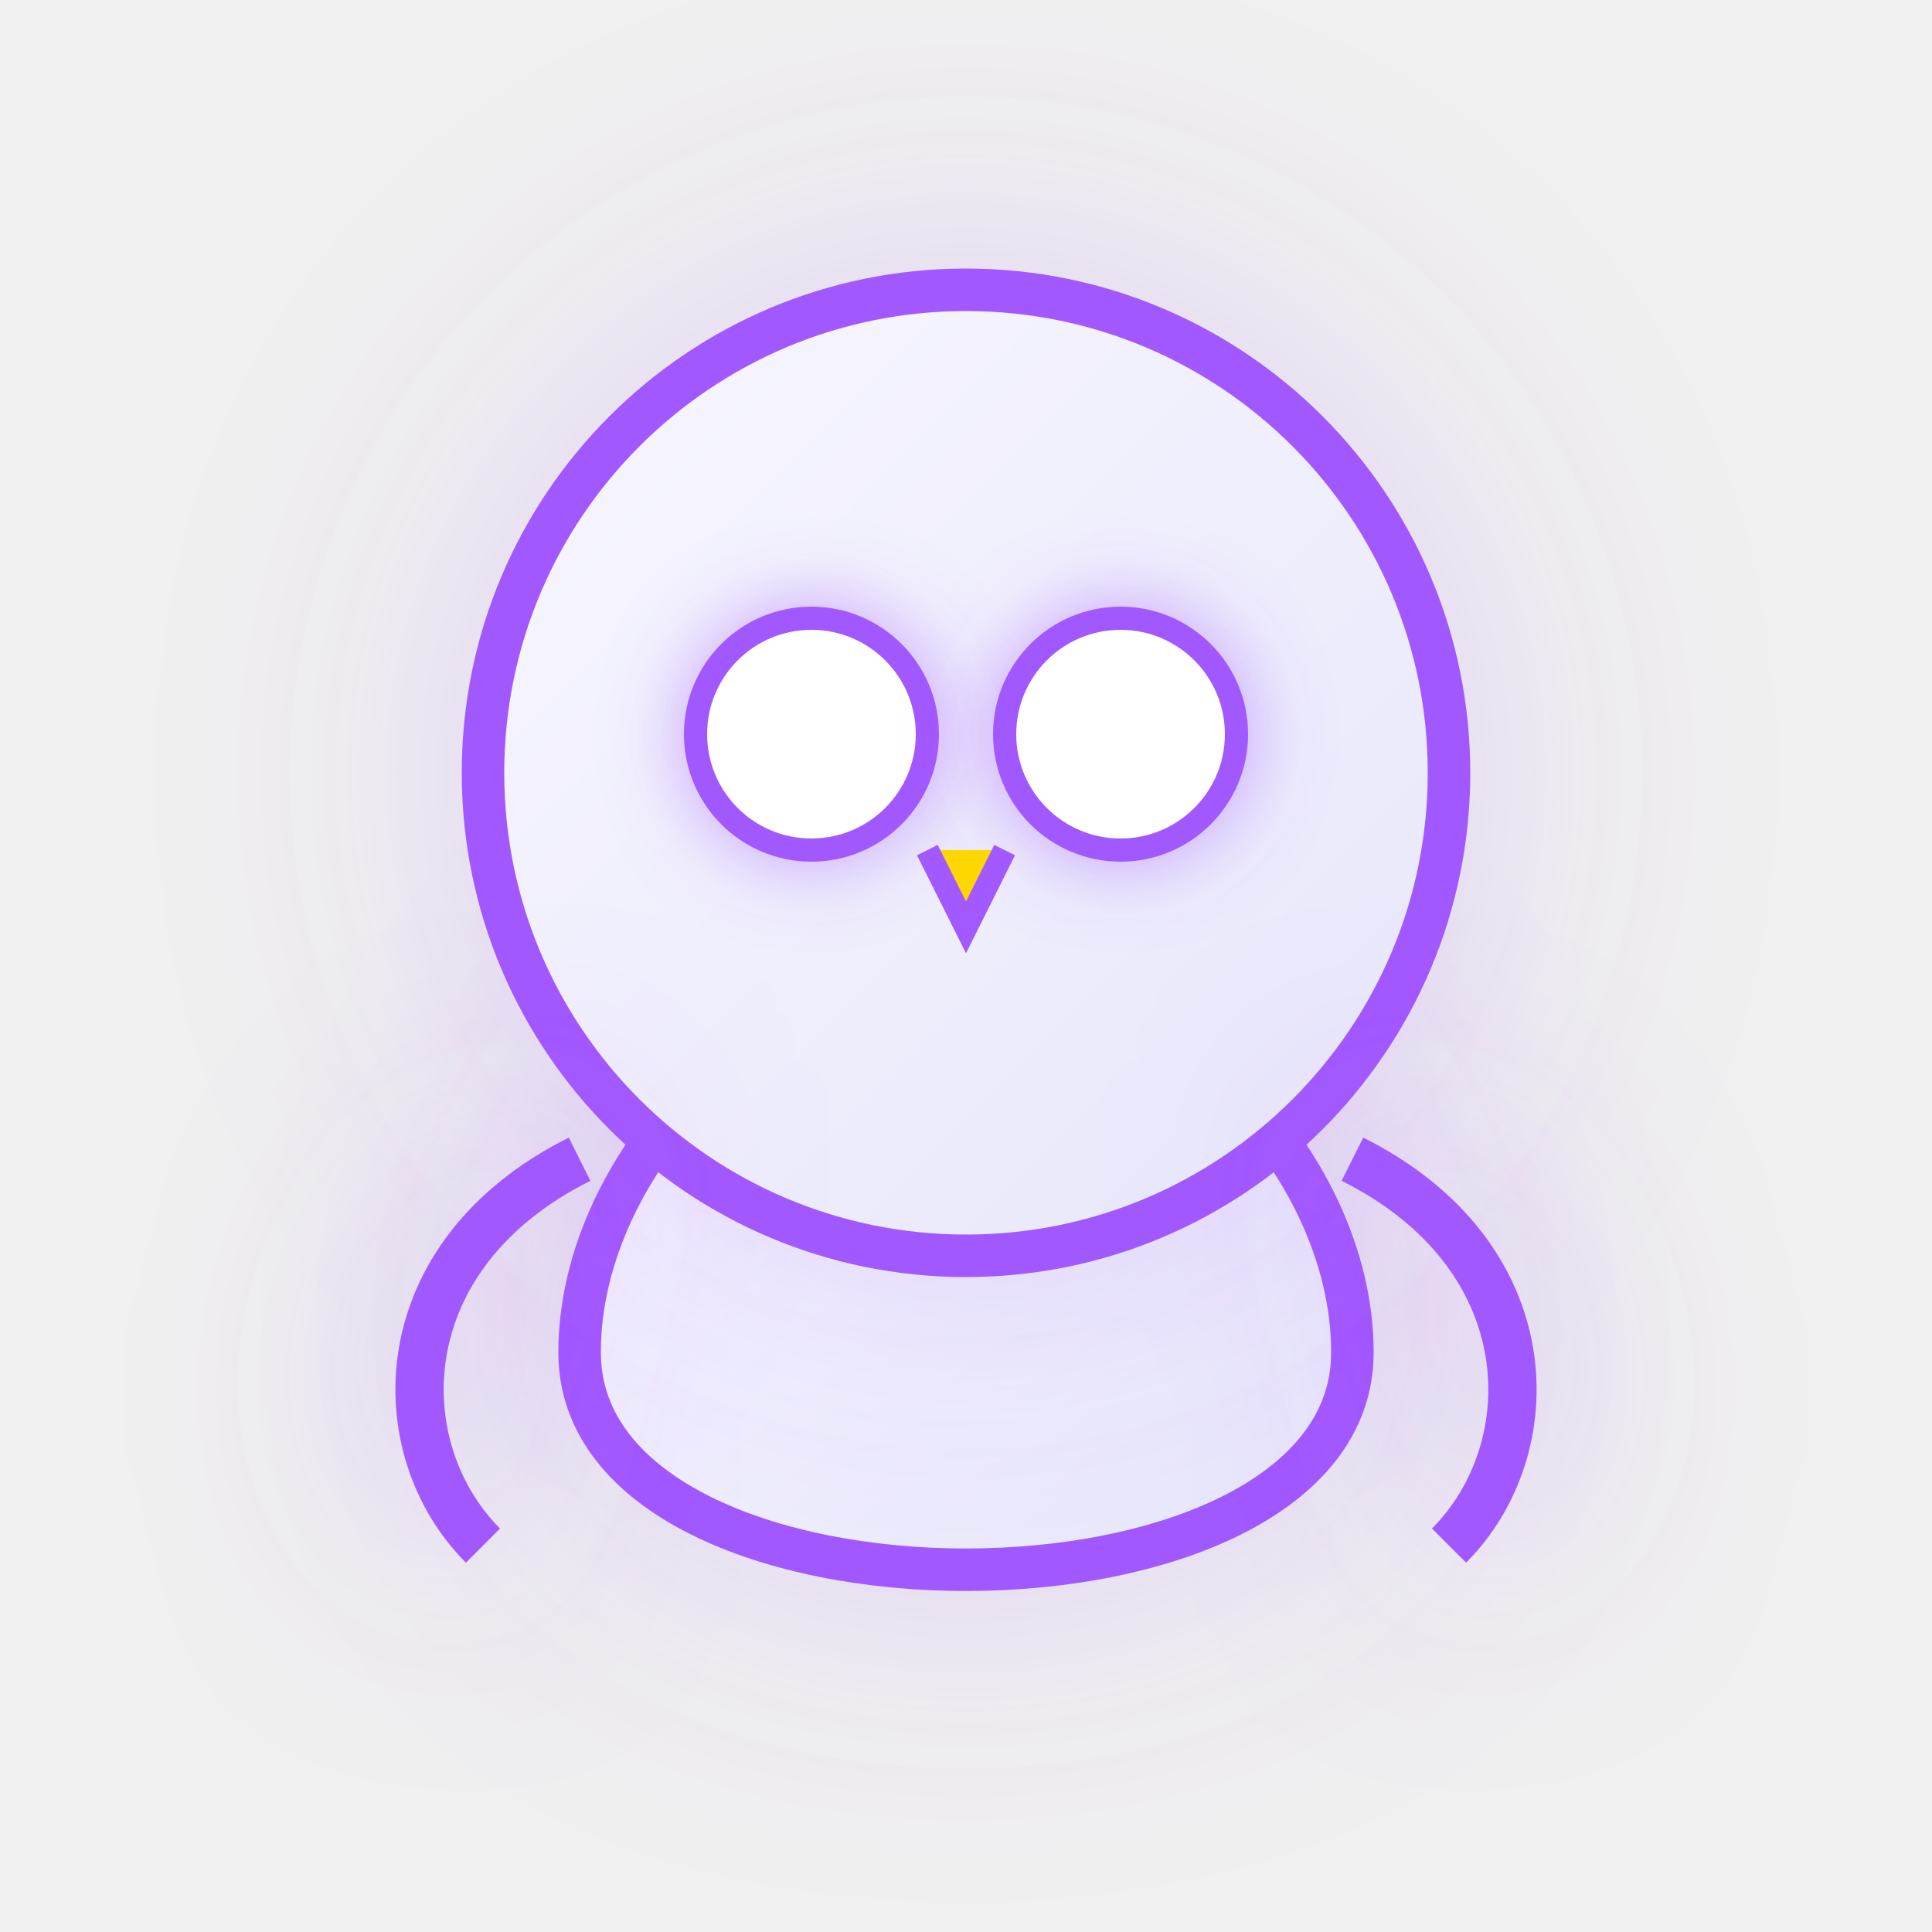
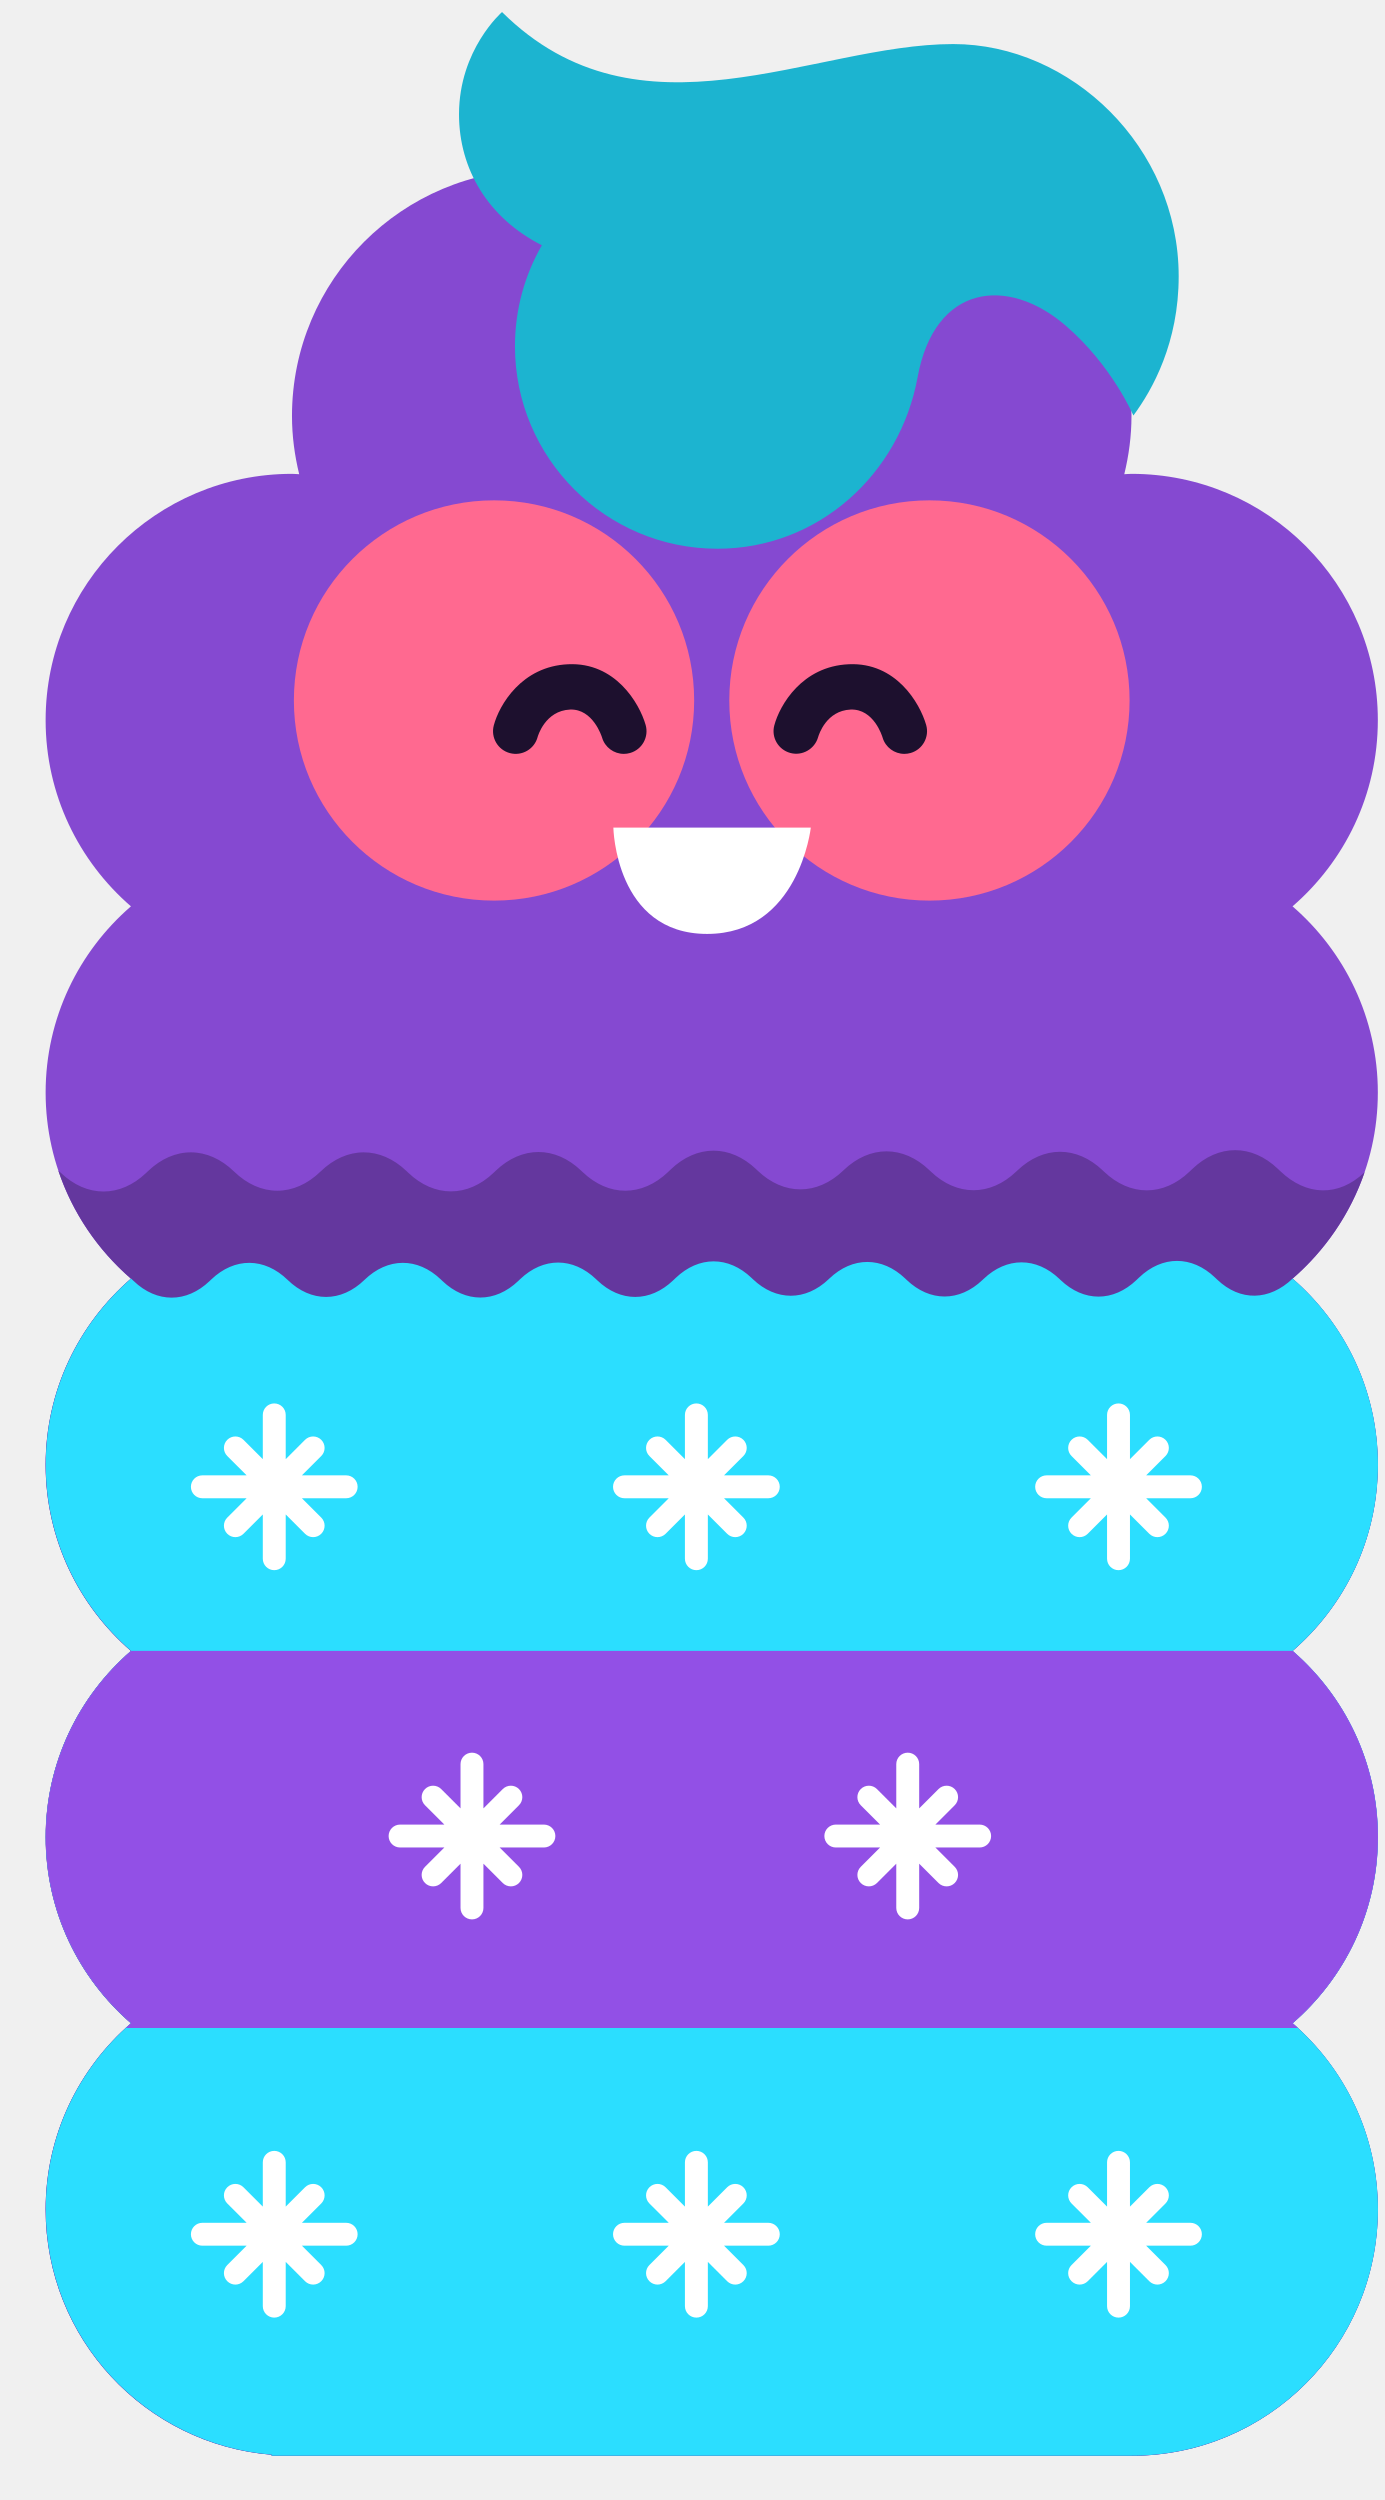
- <svg xmlns="http://www.w3.org/2000/svg" width="100" height="100" viewBox="0 0 100 100">
-   <style>
-     .body {
-       fill: url(#premiumGradient);
-       stroke: #a259ff;
-       stroke-width: 2.2;
-       filter: drop-shadow(0 0 8px #a259ff33);
-     }
-     .neon {
-       stroke: #a259ff;
-       stroke-width: 2.5;
-       fill: none;
-       filter: drop-shadow(0 0 6px #a259ff88);
-       animation: pulse 2s infinite, shimmer 4s infinite;
-     }
-     .eyes {
-       fill: #fff;
-       stroke: #a259ff;
-       stroke-width: 1.2;
-       filter: drop-shadow(0 0 2px #a259ff88);
-       animation: glow 3s infinite;
-     }
-     .beak {
-       fill: #ffd700;
-       stroke: #a259ff;
-       stroke-width: 1.2;
-     }
-     @keyframes pulse {
-       0% { filter: drop-shadow(0 0 2px #a259ff); }
-       50% { filter: drop-shadow(0 0 12px #a259ff); }
-       100% { filter: drop-shadow(0 0 2px #a259ff); }
-     }
-     @keyframes shimmer {
-       0% { stroke-opacity: 1; }
-       50% { stroke-opacity: 0.7; }
-       100% { stroke-opacity: 1; }
-     }
-     @keyframes glow {
-       0% { fill: #fff; }
-       50% { fill: #e6e6fa; }
-       100% { fill: #fff; }
-     }
-   </style>
-   <defs>
-     <linearGradient id="premiumGradient" x1="0%" y1="0%" x2="100%" y2="100%">
-       <stop offset="0%" style="stop-color:#f8f7ff;stop-opacity:1" />
-       <stop offset="100%" style="stop-color:#e6e6fa;stop-opacity:1" />
-     </linearGradient>
-   </defs>
-   <path d="M30 70 C30 85, 70 85, 70 70 C70 60, 60 50, 50 50 C40 50, 30 60, 30 70" class="body" />
-   <circle cx="50" cy="40" r="25" class="body" />
-   <circle cx="42" cy="38" r="6" class="eyes" />
-   <circle cx="58" cy="38" r="6" class="eyes" />
-   <circle cx="40" cy="36" r="2" fill="#ffffff" />
-   <circle cx="56" cy="36" r="2" fill="#ffffff" />
-   <path d="M48 44 L50 48 L52 44" class="beak" />
-   <path d="M30 60 C20 65, 20 75, 25 80" class="neon" />
-   <path d="M70 60 C80 65, 80 75, 75 80" class="neon" />
+ <svg xmlns="http://www.w3.org/2000/svg" viewBox="89.433 98.438 122.134 220.5" fill="none" overflow="visible" width="122.134px" height="220.5px">
+   <g id="Master/Worms/Poh">
+     <g id="Body/Poh" transform="translate(92.457 113.4) scale(1 1)">
+       <g id="Body/Poh/Purple">
+         <g id="Group 11">
+           <g id="Group 3">
+             <path id="Fill 1" fill-rule="evenodd" clip-rule="evenodd" d="M118.501 81.397C118.501 74.833 115.578 68.962 110.977 64.978C115.578 60.994 118.501 55.123 118.501 48.559C118.501 36.559 108.773 26.831 96.773 26.831C96.559 26.831 96.351 26.856 96.138 26.863C96.537 25.214 96.773 23.501 96.773 21.729C96.773 9.728 87.045 0 75.045 0C69.079 0 63.678 2.408 59.751 6.3C55.824 2.408 50.423 0 44.457 0C32.457 0 22.729 9.728 22.729 21.729C22.729 23.501 22.964 25.214 23.364 26.863C23.151 26.856 22.943 26.831 22.729 26.831C10.729 26.831 1 36.559 1 48.559C1 55.123 3.924 60.994 8.524 64.978C3.924 68.962 1 74.833 1 81.397C1 87.961 3.924 93.832 8.524 97.816C3.924 101.8 1 107.671 1 114.235C1 120.799 3.924 126.669 8.524 130.653C3.924 134.638 1 140.508 1 147.072C1 153.637 3.924 159.507 8.524 163.492C3.924 167.476 1 173.346 1 179.91C1 191.305 9.776 200.634 20.936 201.548L20.934 201.639H96.773C108.773 201.639 118.501 191.91 118.501 179.91C118.501 173.346 115.578 167.476 110.977 163.492C115.578 159.507 118.501 153.637 118.501 147.072C118.501 140.508 115.578 134.638 110.977 130.653C115.578 126.669 118.501 120.799 118.501 114.235C118.501 107.671 115.578 101.8 110.977 97.816C115.578 93.832 118.501 87.961 118.501 81.397" fill="#8549d1" />
+           </g>
+           <g id="Group 6">
+             <path id="Fill 4" fill-rule="evenodd" clip-rule="evenodd" d="M2.119 88.282L2.337 88.479C4.639 90.679 7.574 90.679 9.876 88.479L10.037 88.325C12.354 86.11 15.313 86.126 17.62 88.367C19.943 90.623 22.924 90.623 25.247 88.367C27.554 86.126 30.512 86.11 32.83 88.324L32.98 88.469C35.282 90.668 38.218 90.668 40.519 88.469L40.701 88.295C43.003 86.095 45.938 86.095 48.24 88.295L48.359 88.409C50.661 90.609 53.597 90.609 55.898 88.409L56.142 88.176C58.444 85.976 61.379 85.976 63.682 88.176L63.801 88.29C66.102 90.49 69.037 90.49 71.34 88.29L71.396 88.236C73.698 86.036 76.634 86.036 78.935 88.236L79.072 88.366C81.374 90.566 84.309 90.566 86.611 88.366L86.707 88.276C89.009 86.076 91.943 86.076 94.245 88.276L94.351 88.377C96.654 90.577 99.589 90.577 101.89 88.377L102.148 88.132C104.45 85.932 107.385 85.932 109.686 88.132L109.896 88.332C112.198 90.532 115.032 90.626 117.334 88.427C116.073 92.099 113.852 95.326 110.976 97.816C115.578 101.8 118.501 107.671 118.501 114.235C118.501 120.8 115.578 126.67 110.976 130.654C115.578 134.638 118.501 140.509 118.501 147.073C118.501 153.637 115.578 159.507 110.976 163.492C115.578 167.476 118.501 173.346 118.501 179.91C118.501 191.91 108.773 201.639 96.773 201.639H20.933L20.935 201.549C9.776 200.635 1 191.305 1 179.91C1 173.346 3.924 167.476 8.524 163.492C3.924 159.507 1 153.637 1 147.073C1 140.509 3.924 134.638 8.524 130.654C3.924 126.67 1 120.8 1 114.235C1 107.671 3.924 101.8 8.524 97.816C5.611 95.293 3.37 92.014 2.119 88.282" fill="#64379e" />
+           </g>
+           <path id="Fill 7" fill-rule="evenodd" clip-rule="evenodd" d="M58.201 46.82C58.201 56.569 50.298 64.472 40.549 64.472C30.8 64.472 22.896 56.569 22.896 46.82C22.896 37.07 30.8 29.168 40.549 29.168C50.298 29.168 58.201 37.07 58.201 46.82" fill="#ff6990" />
+           <path id="Fill 9" fill-rule="evenodd" clip-rule="evenodd" d="M96.605 46.82C96.605 56.569 88.702 64.472 78.953 64.472C69.203 64.472 61.299 56.569 61.299 46.82C61.299 37.07 69.203 29.168 78.953 29.168C88.702 29.168 96.605 37.07 96.605 46.82" fill="#ff6990" />
+         </g>
+       </g>
+     </g>
+     <g id="Eyes/Poh" transform="translate(131.918 153.017) scale(1 1)">
+       <g id="Eyes/Poh/Happy">
+         <g id="Group 7">
+           <g id="Group 3">
+             <path id="Fill 1" fill-rule="evenodd" clip-rule="evenodd" d="M37.278 11.913C36.41 11.913 35.61 11.343 35.357 10.467C35.33 10.376 34.595 7.931 32.544 8.004C30.406 8.095 29.739 10.203 29.671 10.443C29.368 11.497 28.264 12.121 27.214 11.83C26.156 11.538 25.528 10.461 25.808 9.401C26.282 7.612 28.262 4.182 32.374 4.008C36.538 3.815 38.645 7.432 39.201 9.358C39.507 10.42 38.894 11.528 37.833 11.834C37.648 11.888 37.462 11.913 37.278 11.913" fill="#1d102e" />
+           </g>
+           <g id="Group 6">
+             <path id="Fill 4" fill-rule="evenodd" clip-rule="evenodd" d="M12.536 11.913C11.668 11.913 10.868 11.343 10.615 10.467C10.587 10.376 9.812 7.931 7.802 8.004C5.574 8.098 4.94 10.4 4.934 10.423C4.653 11.491 3.557 12.129 2.49 11.846C1.422 11.564 0.785 10.47 1.067 9.402C1.54 7.612 3.52 4.182 7.632 4.008C11.781 3.815 13.903 7.432 14.459 9.358C14.765 10.42 14.152 11.528 13.091 11.834C12.906 11.888 12.72 11.913 12.536 11.913" fill="#1d102e" />
+           </g>
+         </g>
+       </g>
+     </g>
+     <g id="Mouth/Poh" transform="translate(131.904 166.433) scale(0.9756098 1)">
+       <g id="Mouth/Poh/Smiling">
+         <g id="Group 3">
+           <path id="Fill 1" fill-rule="evenodd" clip-rule="evenodd" d="M11.918 5H29.769C29.769 5 28.698 14.377 20.392 14.377C12.086 14.377 11.918 5 11.918 5" fill="#ffffff" />
+         </g>
+       </g>
+     </g>
+     <g id="Hair/Poh" transform="translate(80.918 60.5) scale(1 1)">
+       <g id="Hair/Poh/Blue Puff">
+         <g id="Group 3">
+           <path id="Fill 1" fill-rule="evenodd" clip-rule="evenodd" d="M49 48.022C49 42.304 52.794 39.001 52.794 39.001C64.94 51.038 80.228 41.824 92.586 41.824C102.95 41.824 112.475 50.867 112.475 62.314C112.475 68.141 110.192 72.277 108.478 74.589C108.478 74.589 106.599 70.168 102.486 66.639C97.378 62.255 90.944 62.999 89.445 71.217C87.893 79.728 80.718 86.336 71.796 86.336C61.932 86.336 53.935 78.339 53.935 68.474C53.935 65.232 54.799 62.191 56.309 59.57C51.547 57.158 48.999 52.832 49 48.022" fill="#1cb4d0" />
+         </g>
+       </g>
+     </g>
+     <g id="Clothes/Poh" transform="translate(92.918 199) scale(1 1)">
+       <g id="Clothes/Poh/Snow Crystals">
+         <g id="Group 23">
+           <g id="Group 3">
+             <path id="Fill 1" fill-rule="evenodd" clip-rule="evenodd" d="M8.074 12.208L8.305 12.424C10.351 14.379 12.959 14.379 15.004 12.424L15.147 12.288C17.207 10.319 19.835 10.334 21.885 12.325C23.948 14.329 26.596 14.329 28.66 12.325C30.71 10.334 33.338 10.319 35.397 12.287L35.531 12.415C37.576 14.37 40.183 14.37 42.229 12.415L42.39 12.261C44.435 10.307 47.043 10.307 49.088 12.261L49.194 12.362C51.239 14.317 53.846 14.317 55.892 12.362L56.109 12.155C58.154 10.201 60.762 10.201 62.806 12.155L62.913 12.257C64.958 14.211 67.565 14.211 69.61 12.257L69.661 12.208C71.707 10.254 74.314 10.254 76.359 12.208L76.481 12.324C78.526 14.279 81.134 14.279 83.178 12.324L83.263 12.244C85.308 10.289 87.916 10.289 89.962 12.244L90.055 12.334C92.1 14.288 94.709 14.288 96.754 12.334L96.982 12.116C99.027 10.161 101.635 10.161 103.679 12.116L103.866 12.293C105.911 14.248 108.481 14.163 110.526 12.208C115.128 16.192 118.051 22.063 118.051 28.627C118.051 35.191 115.128 41.062 110.526 45.046C115.128 49.03 118.051 54.9 118.051 61.465C118.051 68.029 115.128 73.899 110.526 77.884C115.128 81.868 118.051 87.738 118.051 94.302C118.051 106.302 108.323 116.031 96.323 116.031H20.483L20.486 115.94C9.326 115.026 0.55 105.697 0.55 94.302C0.55 87.738 3.473 81.868 8.074 77.884C3.473 73.899 0.55 68.029 0.55 61.465C0.55 54.9 3.473 49.03 8.074 45.046C3.473 41.062 0.55 35.191 0.55 28.627C0.55 22.063 3.473 16.192 8.074 12.208" fill="#2bdeff" />
+           </g>
+           <g id="Group 6">
+             <path id="Fill 4" fill-rule="evenodd" clip-rule="evenodd" d="M0.55 61.465C0.55 68.029 3.474 73.9 8.074 77.884C7.916 78.021 7.765 78.166 7.611 78.307H110.99C110.836 78.166 110.685 78.021 110.527 77.884C115.128 73.9 118.051 68.029 118.051 61.465C118.051 54.901 115.128 49.03 110.527 45.046H8.074C3.474 49.03 0.55 54.901 0.55 61.465" fill="#9250e6" />
+           </g>
+           <path id="Fill 7" fill-rule="evenodd" clip-rule="evenodd" d="M27.047 29.564H23.143L24.849 27.859C25.243 27.465 25.243 26.825 24.849 26.43C24.454 26.036 23.815 26.036 23.42 26.43L21.715 28.136V24.231C21.715 23.674 21.262 23.221 20.704 23.221C20.147 23.221 19.694 23.674 19.694 24.231V28.135L17.989 26.43C17.595 26.036 16.955 26.036 16.561 26.43C16.166 26.825 16.166 27.465 16.561 27.859L18.267 29.564H14.362C13.805 29.564 13.353 30.017 13.353 30.574C13.353 31.132 13.805 31.584 14.362 31.584H18.267L16.561 33.29C16.166 33.684 16.166 34.323 16.561 34.718C16.758 34.915 17.017 35.014 17.276 35.014C17.533 35.014 17.792 34.915 17.989 34.718L19.694 33.013V36.917C19.694 37.475 20.147 37.927 20.704 37.927C21.262 37.927 21.715 37.475 21.715 36.917V33.012L23.42 34.718C23.617 34.915 23.876 35.014 24.134 35.014C24.393 35.014 24.651 34.915 24.849 34.718C25.243 34.323 25.243 33.684 24.849 33.29L23.143 31.584H27.047C27.605 31.584 28.057 31.132 28.057 30.574C28.057 30.017 27.605 29.564 27.047 29.564" fill="#ffffff" />
+           <path id="Fill 9" fill-rule="evenodd" clip-rule="evenodd" d="M64.278 29.564H60.374L62.08 27.859C62.474 27.465 62.474 26.825 62.08 26.43C61.684 26.036 61.047 26.036 60.651 26.43L58.947 28.135V24.231C58.947 23.674 58.495 23.221 57.935 23.221C57.379 23.221 56.925 23.674 56.925 24.231V28.136L55.221 26.43C54.827 26.036 54.187 26.036 53.792 26.43C53.398 26.825 53.398 27.465 53.792 27.859L55.498 29.564H51.593C51.035 29.564 50.584 30.017 50.584 30.574C50.584 31.132 51.035 31.584 51.593 31.584H55.498L53.792 33.29C53.398 33.684 53.398 34.323 53.792 34.718C53.989 34.915 54.248 35.014 54.507 35.014C54.764 35.014 55.023 34.915 55.221 34.718L56.925 33.012V36.917C56.925 37.475 57.379 37.927 57.935 37.927C58.495 37.927 58.947 37.475 58.947 36.917V33.013L60.651 34.718C60.849 34.915 61.106 35.014 61.365 35.014C61.624 35.014 61.883 34.915 62.08 34.718C62.474 34.323 62.474 33.684 62.08 33.29L60.374 31.584H64.278C64.838 31.584 65.29 31.132 65.29 30.574C65.29 30.017 64.838 29.564 64.278 29.564" fill="#ffffff" />
+           <path id="Fill 11" fill-rule="evenodd" clip-rule="evenodd" d="M101.51 29.564H97.606L99.312 27.859C99.706 27.465 99.706 26.825 99.312 26.43C98.917 26.036 98.278 26.036 97.883 26.43L96.178 28.136V24.231C96.178 23.674 95.725 23.221 95.167 23.221C94.61 23.221 94.157 23.674 94.157 24.231V28.135L92.452 26.43C92.058 26.036 91.418 26.036 91.024 26.43C90.629 26.825 90.629 27.465 91.024 27.859L92.73 29.564H88.825C88.268 29.564 87.816 30.017 87.816 30.574C87.816 31.132 88.268 31.584 88.825 31.584H92.73L91.024 33.29C90.629 33.684 90.629 34.323 91.024 34.718C91.221 34.915 91.48 35.014 91.739 35.014C91.996 35.014 92.255 34.915 92.452 34.718L94.157 33.013V36.917C94.157 37.475 94.61 37.927 95.167 37.927C95.725 37.927 96.178 37.475 96.178 36.917V33.012L97.883 34.718C98.08 34.915 98.339 35.014 98.597 35.014C98.856 35.014 99.114 34.915 99.312 34.718C99.706 34.323 99.706 33.684 99.312 33.29L97.606 31.584H101.51C102.068 31.584 102.52 31.132 102.52 30.574C102.52 30.017 102.068 29.564 101.51 29.564" fill="#ffffff" />
+           <path id="Fill 13" fill-rule="evenodd" clip-rule="evenodd" d="M27.047 95.489H23.143L24.849 93.784C25.243 93.389 25.243 92.749 24.849 92.356C24.454 91.96 23.815 91.96 23.42 92.356L21.715 94.061V90.156C21.715 89.599 21.262 89.145 20.704 89.145C20.147 89.145 19.694 89.599 19.694 90.156V94.061L17.989 92.356C17.595 91.96 16.955 91.96 16.561 92.356C16.166 92.749 16.166 93.389 16.561 93.784L18.267 95.489H14.362C13.805 95.489 13.353 95.942 13.353 96.499C13.353 97.056 13.805 97.508 14.362 97.508H18.267L16.561 99.215C16.166 99.609 16.166 100.247 16.561 100.642C16.758 100.839 17.017 100.939 17.276 100.939C17.533 100.939 17.792 100.839 17.989 100.642L19.694 98.938V102.842C19.694 103.4 20.147 103.852 20.704 103.852C21.262 103.852 21.715 103.4 21.715 102.842V98.936L23.42 100.642C23.617 100.839 23.876 100.939 24.134 100.939C24.393 100.939 24.651 100.839 24.849 100.642C25.243 100.247 25.243 99.609 24.849 99.215L23.143 97.508H27.047C27.605 97.508 28.057 97.056 28.057 96.499C28.057 95.942 27.605 95.489 27.047 95.489" fill="#ffffff" />
+           <path id="Fill 15" fill-rule="evenodd" clip-rule="evenodd" d="M64.278 95.489H60.374L62.08 93.784C62.474 93.389 62.474 92.749 62.08 92.356C61.684 91.96 61.047 91.96 60.651 92.356L58.947 94.061V90.156C58.947 89.599 58.495 89.145 57.935 89.145C57.379 89.145 56.925 89.599 56.925 90.156V94.061L55.221 92.356C54.827 91.96 54.187 91.96 53.792 92.356C53.398 92.749 53.398 93.389 53.792 93.784L55.498 95.489H51.593C51.035 95.489 50.584 95.942 50.584 96.499C50.584 97.056 51.035 97.508 51.593 97.508H55.498L53.792 99.215C53.398 99.609 53.398 100.247 53.792 100.642C53.989 100.839 54.248 100.939 54.507 100.939C54.764 100.939 55.023 100.839 55.221 100.642L56.925 98.936V102.842C56.925 103.4 57.379 103.852 57.935 103.852C58.495 103.852 58.947 103.4 58.947 102.842V98.938L60.651 100.642C60.849 100.839 61.106 100.939 61.365 100.939C61.624 100.939 61.883 100.839 62.08 100.642C62.474 100.247 62.474 99.609 62.08 99.215L60.374 97.508H64.278C64.838 97.508 65.29 97.056 65.29 96.499C65.29 95.942 64.838 95.489 64.278 95.489" fill="#ffffff" />
+           <path id="Fill 17" fill-rule="evenodd" clip-rule="evenodd" d="M101.51 95.489H97.606L99.312 93.784C99.706 93.389 99.706 92.749 99.312 92.356C98.917 91.96 98.278 91.96 97.883 92.356L96.178 94.061V90.156C96.178 89.599 95.725 89.145 95.167 89.145C94.61 89.145 94.157 89.599 94.157 90.156V94.061L92.452 92.356C92.058 91.96 91.418 91.96 91.024 92.356C90.629 92.749 90.629 93.389 91.024 93.784L92.73 95.489H88.825C88.268 95.489 87.816 95.942 87.816 96.499C87.816 97.056 88.268 97.508 88.825 97.508H92.73L91.024 99.215C90.629 99.609 90.629 100.247 91.024 100.642C91.221 100.839 91.48 100.939 91.739 100.939C91.996 100.939 92.255 100.839 92.452 100.642L94.157 98.938V102.842C94.157 103.4 94.61 103.852 95.167 103.852C95.725 103.852 96.178 103.4 96.178 102.842V98.936L97.883 100.642C98.08 100.839 98.339 100.939 98.597 100.939C98.856 100.939 99.114 100.839 99.312 100.642C99.706 100.247 99.706 99.609 99.312 99.215L97.606 97.508H101.51C102.068 97.508 102.52 97.056 102.52 96.499C102.52 95.942 102.068 95.489 101.51 95.489" fill="#ffffff" />
+           <path id="Fill 19" fill-rule="evenodd" clip-rule="evenodd" d="M44.486 60.366H40.584L42.288 58.661C42.682 58.267 42.682 57.627 42.288 57.233C41.892 56.838 41.255 56.838 40.859 57.233L39.154 58.938V55.033C39.154 54.476 38.703 54.024 38.145 54.024C37.587 54.024 37.133 54.476 37.133 55.033V58.938L35.428 57.233C35.035 56.838 34.395 56.838 34.001 57.233C33.605 57.627 33.605 58.267 34.001 58.661L35.706 60.366H31.802C31.244 60.366 30.791 60.819 30.791 61.376C30.791 61.934 31.244 62.387 31.802 62.387H35.706L34.001 64.092C33.605 64.486 33.605 65.126 34.001 65.52C34.197 65.718 34.456 65.816 34.715 65.816C34.972 65.816 35.231 65.718 35.428 65.52L37.133 63.815V67.719C37.133 68.277 37.587 68.729 38.145 68.729C38.703 68.729 39.154 68.277 39.154 67.719V63.815L40.859 65.52C41.056 65.718 41.316 65.816 41.574 65.816C41.833 65.816 42.09 65.718 42.288 65.52C42.682 65.126 42.682 64.486 42.288 64.092L40.583 62.387H44.486C45.045 62.387 45.498 61.934 45.498 61.376C45.498 60.819 45.045 60.366 44.486 60.366" fill="#ffffff" />
+           <path id="Fill 21" fill-rule="evenodd" clip-rule="evenodd" d="M82.919 60.366H79.016L80.72 58.661C81.115 58.267 81.115 57.627 80.72 57.233C80.325 56.838 79.687 56.838 79.292 57.233L77.587 58.938V55.033C77.587 54.476 77.135 54.024 76.577 54.024C76.019 54.024 75.566 54.476 75.566 55.033V58.938L73.861 57.233C73.467 56.838 72.827 56.838 72.433 57.233C72.038 57.627 72.038 58.267 72.433 58.661L74.138 60.366H70.234C69.677 60.366 69.224 60.819 69.224 61.376C69.224 61.934 69.677 62.387 70.234 62.387H74.138L72.433 64.092C72.038 64.486 72.038 65.126 72.433 65.52C72.63 65.718 72.889 65.816 73.148 65.816C73.405 65.816 73.664 65.718 73.861 65.52L75.566 63.815V67.719C75.566 68.277 76.019 68.729 76.577 68.729C77.135 68.729 77.587 68.277 77.587 67.719V63.815L79.292 65.52C79.489 65.718 79.748 65.816 80.006 65.816C80.265 65.816 80.523 65.718 80.72 65.52C81.115 65.126 81.115 64.486 80.72 64.092L79.015 62.387H82.919C83.478 62.387 83.93 61.934 83.93 61.376C83.93 60.819 83.478 60.366 82.919 60.366" fill="#ffffff" />
+         </g>
+       </g>
+     </g>
+   </g>
</svg>
